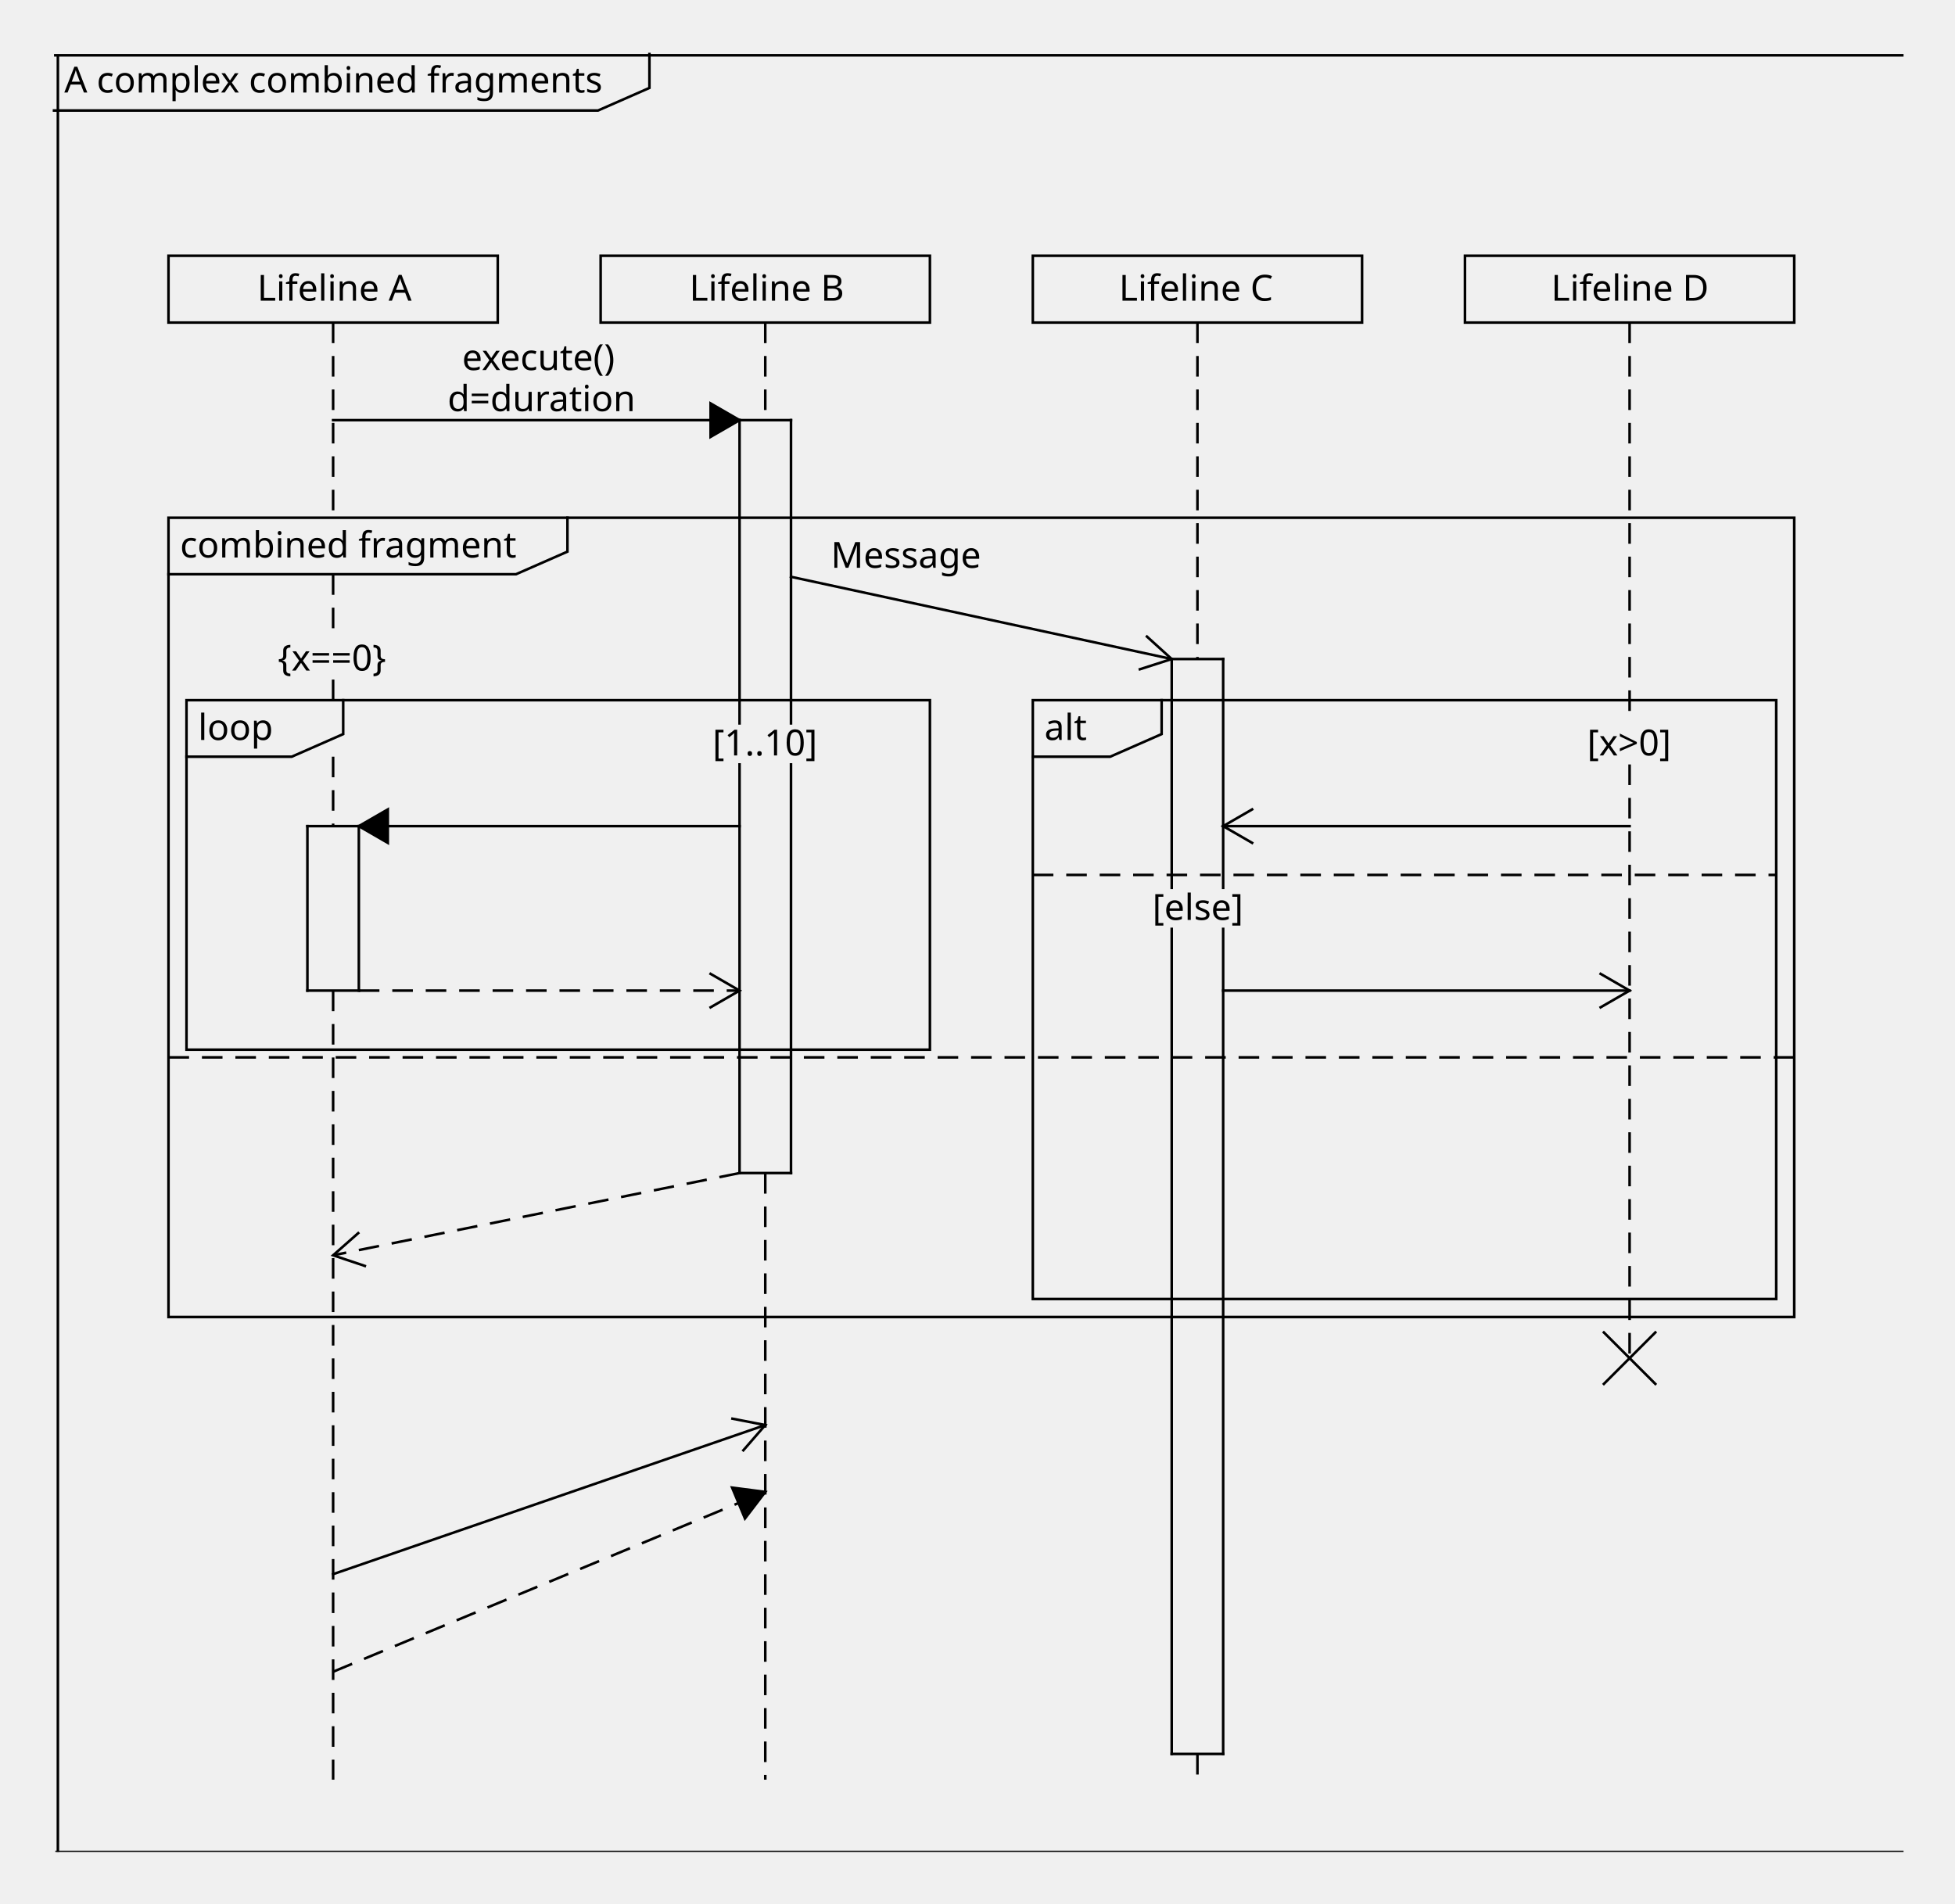
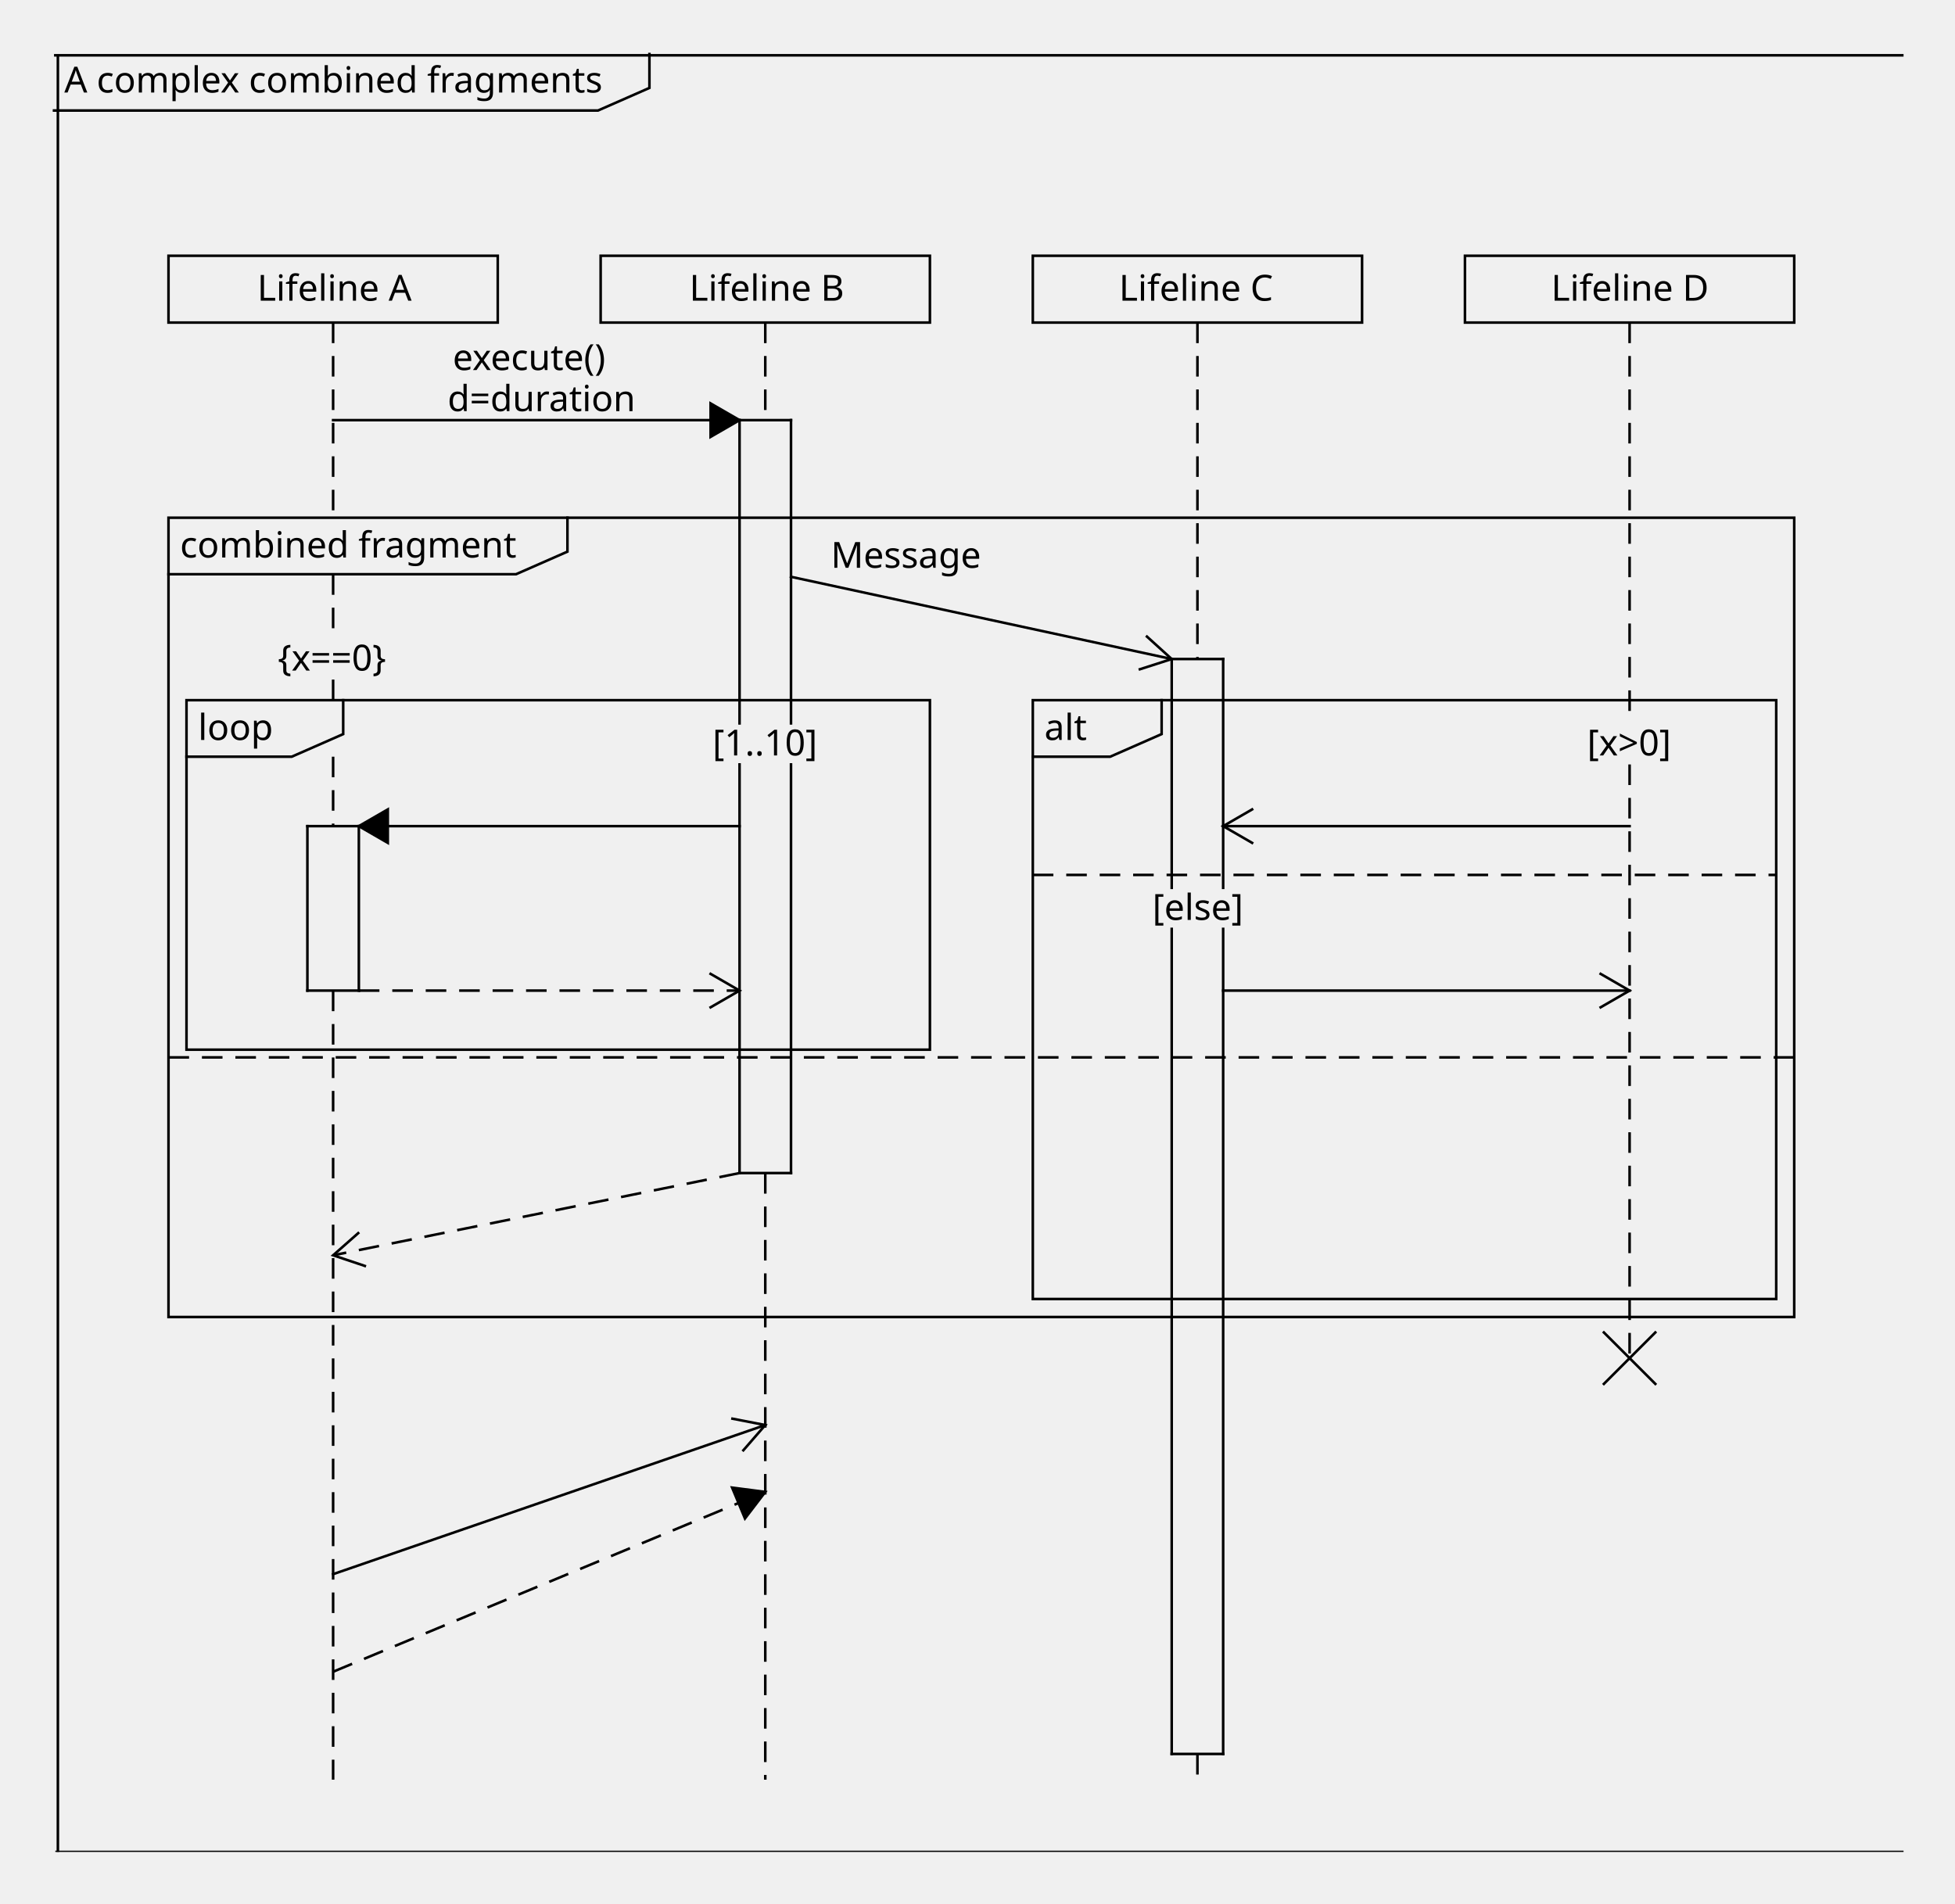
- <svg xmlns="http://www.w3.org/2000/svg" fill-opacity="1" color-rendering="auto" color-interpolation="auto" stroke="black" text-rendering="auto" stroke-linecap="square" width="760" stroke-miterlimit="10" stroke-opacity="1" shape-rendering="auto" fill="black" stroke-dasharray="none" font-weight="normal" stroke-width="1" viewBox="0 0 760 740" height="740" font-family="'Dialog'" font-style="normal" stroke-linejoin="miter" font-size="12px" stroke-dashoffset="0" image-rendering="auto">
-   <defs id="genericDefs" />
+ <svg xmlns="http://www.w3.org/2000/svg" width="760" height="740" fill="#000" fill-opacity="1" stroke="#000" stroke-dasharray="none" stroke-dashoffset="0" stroke-linecap="square" stroke-linejoin="miter" stroke-miterlimit="10" stroke-opacity="1" stroke-width="1" color-interpolation="auto" color-rendering="auto" font-family="'Dialog'" font-size="12" font-style="normal" font-weight="normal" image-rendering="auto" shape-rendering="auto" text-rendering="auto" viewBox="0 0 760 740">
  <g>
    <defs id="defs1">
-       <clipPath clipPathUnits="userSpaceOnUse" id="clipPath1">
+       <clipPath id="clipPath1" clipPathUnits="userSpaceOnUse">
        <path d="M0 0 L2147483647 0 L2147483647 2147483647 L0 2147483647 L0 0 Z" />
      </clipPath>
-       <clipPath clipPathUnits="userSpaceOnUse" id="clipPath2">
+       <clipPath id="clipPath2" clipPathUnits="userSpaceOnUse">
        <path d="M0 0 L0 700 L720 700 L720 0 Z" />
      </clipPath>
-       <clipPath clipPathUnits="userSpaceOnUse" id="clipPath3">
+       <clipPath id="clipPath3" clipPathUnits="userSpaceOnUse">
        <path d="M-0.5 -0.5 L-0.5 699.5 L719.5 699.5 L719.5 -0.5 Z" />
      </clipPath>
-       <clipPath clipPathUnits="userSpaceOnUse" id="clipPath4">
+       <clipPath id="clipPath4" clipPathUnits="userSpaceOnUse">
        <path d="M-1 -1 L-1 699 L719 699 L719 -1 Z" />
      </clipPath>
-       <clipPath clipPathUnits="userSpaceOnUse" id="clipPath5">
+       <clipPath id="clipPath5" clipPathUnits="userSpaceOnUse">
        <path d="M-1.5 -1 L-1.5 699 L718.5 699 L718.5 -1 Z" />
      </clipPath>
-       <clipPath clipPathUnits="userSpaceOnUse" id="clipPath6">
+       <clipPath id="clipPath6" clipPathUnits="userSpaceOnUse">
        <path d="M-2 -1.5 L-2 698.5 L718 698.5 L718 -1.5 Z" />
      </clipPath>
-       <clipPath clipPathUnits="userSpaceOnUse" id="clipPath7">
+       <clipPath id="clipPath7" clipPathUnits="userSpaceOnUse">
        <path d="M-2 -2 L-2 698 L718 698 L718 -2 Z" />
      </clipPath>
    </defs>
-     <g font-family="sans-serif" font-size="14px" transform="translate(20,20)">
-       <text x="5" xml:space="preserve" y="15.969" clip-path="url(#clipPath2)" stroke="none">A complex combined fragments</text>
-       <path fill="none" d="M0.5 22.469 L211.964 22.469 L231.964 13.681 L231.964 0.5" clip-path="url(#clipPath3)" transform="translate(0.5,0.5)" />
-       <path fill="none" d="M0.5 0.5 L719 0.5" clip-path="url(#clipPath4)" transform="translate(1,1)" />
-       <path fill="none" d="M108.5 142.344 L266.5 142.344" clip-path="url(#clipPath4)" transform="translate(1,1)" />
-       <path d="M255.242 148.844 L266.5 142.344 L255.242 135.844 Z" clip-path="url(#clipPath4)" transform="translate(1,1)" stroke="none" />
-       <path fill="none" d="M255.242 148.844 L266.5 142.344 L255.242 135.844 Z" clip-path="url(#clipPath4)" transform="translate(1,1)" />
-       <text x="155" xml:space="preserve" y="122.875" clip-path="url(#clipPath4)" transform="translate(1,1)" stroke="none"> execute()</text>
-       <text x="153" xml:space="preserve" y="138.844" clip-path="url(#clipPath4)" transform="translate(1,1)" stroke="none">d=duration</text>
-       <path fill="none" d="M286.5 203.25 L434.5 235.219" clip-path="url(#clipPath4)" transform="translate(1,1)" />
-       <path fill="none" d="M422.123 239.195 L434.5 235.219 L424.868 226.488" clip-path="url(#clipPath4)" transform="translate(1,1)" />
-       <text x="302" xml:space="preserve" y="199.75" clip-path="url(#clipPath4)" transform="translate(1,1)" stroke="none">Message</text>
-       <path fill="none" d="M266.5 300.188 L118.5 300.188" clip-path="url(#clipPath4)" transform="translate(1,1)" />
-       <path d="M129.758 293.688 L118.5 300.188 L129.758 306.688 Z" clip-path="url(#clipPath4)" transform="translate(1,1)" stroke="none" />
-       <path fill="none" d="M129.758 293.688 L118.5 300.188 L129.758 306.688 Z" clip-path="url(#clipPath4)" transform="translate(1,1)" />
-       <path fill="none" d="M612.5 300.188 L454.5 300.188" clip-path="url(#clipPath4)" transform="translate(1,1)" />
-       <path fill="none" d="M465.758 293.688 L454.5 300.188 L465.758 306.688" clip-path="url(#clipPath4)" transform="translate(1,1)" />
-       <path stroke-linecap="butt" transform="translate(1,1)" clip-path="url(#clipPath4)" fill="none" stroke-dasharray="8,5" d="M118.5 364.125 L266.5 364.125" stroke-miterlimit="5" />
-       <path fill="none" d="M255.242 370.625 L266.5 364.125 L255.242 357.625" clip-path="url(#clipPath4)" transform="translate(1,1)" />
+     <g font-family="sans-serif" font-size="14">
+       <text x="5" y="15.969" stroke="none" clip-path="url(#clipPath2)" transform="translate(20,20)" xml:space="preserve">A complex combined fragments</text>
+       <path fill="none" d="M0.5 22.469 L211.964 22.469 L231.964 13.681 L231.964 0.5" clip-path="url(#clipPath3)" transform="translate(20,20) translate(0.5,0.5)" />
+       <path fill="none" d="M0.5 0.5 L719 0.5" clip-path="url(#clipPath4)" transform="translate(20,20) translate(1,1)" />
+       <path fill="none" d="M108.5 142.344 L266.5 142.344" clip-path="url(#clipPath4)" transform="translate(20,20) translate(1,1)" />
+       <path stroke="none" d="M255.242 148.844 L266.5 142.344 L255.242 135.844 Z" clip-path="url(#clipPath4)" transform="translate(20,20) translate(1,1)" />
+       <path fill="none" d="M255.242 148.844 L266.5 142.344 L255.242 135.844 Z" clip-path="url(#clipPath4)" transform="translate(20,20) translate(1,1)" />
+       <text x="155" y="122.875" stroke="none" clip-path="url(#clipPath4)" transform="translate(20,20) translate(1,1)" xml:space="preserve">execute()</text>
+       <text x="153" y="138.844" stroke="none" clip-path="url(#clipPath4)" transform="translate(20,20) translate(1,1)" xml:space="preserve">d=duration</text>
+       <path fill="none" d="M286.5 203.25 L434.5 235.219" clip-path="url(#clipPath4)" transform="translate(20,20) translate(1,1)" />
+       <path fill="none" d="M422.123 239.195 L434.5 235.219 L424.868 226.488" clip-path="url(#clipPath4)" transform="translate(20,20) translate(1,1)" />
+       <text x="302" y="199.75" stroke="none" clip-path="url(#clipPath4)" transform="translate(20,20) translate(1,1)" xml:space="preserve">Message</text>
+       <path fill="none" d="M266.5 300.188 L118.5 300.188" clip-path="url(#clipPath4)" transform="translate(20,20) translate(1,1)" />
+       <path stroke="none" d="M129.758 293.688 L118.5 300.188 L129.758 306.688 Z" clip-path="url(#clipPath4)" transform="translate(20,20) translate(1,1)" />
+       <path fill="none" d="M129.758 293.688 L118.5 300.188 L129.758 306.688 Z" clip-path="url(#clipPath4)" transform="translate(20,20) translate(1,1)" />
+       <path fill="none" d="M612.5 300.188 L454.5 300.188" clip-path="url(#clipPath4)" transform="translate(20,20) translate(1,1)" />
+       <path fill="none" d="M465.758 293.688 L454.5 300.188 L465.758 306.688" clip-path="url(#clipPath4)" transform="translate(20,20) translate(1,1)" />
+       <path fill="none" stroke-dasharray="8 5" stroke-linecap="butt" stroke-miterlimit="5" d="M118.5 364.125 L266.5 364.125" clip-path="url(#clipPath4)" transform="translate(20,20) translate(1,1)" />
+       <path fill="none" d="M255.242 370.625 L266.5 364.125 L255.242 357.625" clip-path="url(#clipPath4)" transform="translate(20,20) translate(1,1)" />
    </g>
-     <g font-size="14px" transform="translate(21,21)" fill-opacity="0" fill="rgb(255,255,255)" font-family="sans-serif" stroke="rgb(255,255,255)" stroke-opacity="0">
-       <path d="M51.5 251.219 L340.5 251.219 L340.5 387.094 L51.5 387.094 Z" clip-path="url(#clipPath4)" stroke="none" />
+     <g fill="#FFF" fill-opacity="0" stroke="#FFF" stroke-opacity="0" font-family="sans-serif" font-size="14">
+       <path stroke="none" d="M51.5 251.219 L340.5 251.219 L340.5 387.094 L51.5 387.094 Z" clip-path="url(#clipPath4)" transform="translate(21,21)" />
    </g>
-     <g font-family="sans-serif" font-size="14px" transform="translate(21,21)">
-       <path fill="none" d="M51.5 251.219 L340.5 251.219 L340.5 387.094 L51.5 387.094 Z" clip-path="url(#clipPath4)" />
-       <text x="56" xml:space="preserve" y="266.688" clip-path="url(#clipPath4)" stroke="none">loop</text>
-       <path fill="none" d="M51.5 273.188 L92.417 273.188 L112.417 264.4 L112.417 251.219" clip-path="url(#clipPath4)" />
-       <path fill="none" d="M454.5 364.125 L612.5 364.125" clip-path="url(#clipPath4)" />
-       <path fill="none" d="M601.242 370.625 L612.5 364.125 L601.242 357.625" clip-path="url(#clipPath4)" />
-       <path fill="none" stroke-dasharray="8,5" d="M266.5 435.062 L108.5 467.031" stroke-miterlimit="5" clip-path="url(#clipPath4)" stroke-linecap="butt" />
-       <path fill="none" d="M118.246 458.428 L108.5 467.031 L120.824 471.17" clip-path="url(#clipPath4)" />
-       <path fill="none" stroke-dasharray="8,5" d="M380.5 319.156 L669.5 319.156" stroke-miterlimit="5" clip-path="url(#clipPath4)" stroke-linecap="butt" />
+     <g font-family="sans-serif" font-size="14">
+       <path fill="none" d="M51.5 251.219 L340.5 251.219 L340.5 387.094 L51.5 387.094 Z" clip-path="url(#clipPath4)" transform="translate(21,21)" />
+       <text x="56" y="266.688" stroke="none" clip-path="url(#clipPath4)" transform="translate(21,21)" xml:space="preserve">loop</text>
+       <path fill="none" d="M51.5 273.188 L92.417 273.188 L112.417 264.4 L112.417 251.219" clip-path="url(#clipPath4)" transform="translate(21,21)" />
+       <path fill="none" d="M454.5 364.125 L612.5 364.125" clip-path="url(#clipPath4)" transform="translate(21,21)" />
+       <path fill="none" d="M601.242 370.625 L612.5 364.125 L601.242 357.625" clip-path="url(#clipPath4)" transform="translate(21,21)" />
+       <path fill="none" stroke-dasharray="8 5" stroke-linecap="butt" stroke-miterlimit="5" d="M266.5 435.062 L108.5 467.031" clip-path="url(#clipPath4)" transform="translate(21,21)" />
+       <path fill="none" d="M118.246 458.428 L108.5 467.031 L120.824 471.17" clip-path="url(#clipPath4)" transform="translate(21,21)" />
+       <path fill="none" stroke-dasharray="8 5" stroke-linecap="butt" stroke-miterlimit="5" d="M380.5 319.156 L669.5 319.156" clip-path="url(#clipPath4)" transform="translate(21,21)" />
    </g>
-     <g font-size="14px" stroke-linecap="butt" transform="translate(21,21)" fill-opacity="0" fill="rgb(255,255,255)" font-family="sans-serif" stroke-dasharray="8,5" stroke="rgb(255,255,255)" stroke-opacity="0" stroke-miterlimit="5">
-       <path d="M380.5 251.219 L669.5 251.219 L669.5 484.031 L380.5 484.031 Z" clip-path="url(#clipPath4)" stroke="none" />
+     <g fill="#FFF" fill-opacity="0" stroke="#FFF" stroke-dasharray="8 5" stroke-linecap="butt" stroke-miterlimit="5" stroke-opacity="0" font-family="sans-serif" font-size="14">
+       <path stroke="none" d="M380.5 251.219 L669.5 251.219 L669.5 484.031 L380.5 484.031 Z" clip-path="url(#clipPath4)" transform="translate(21,21)" />
    </g>
-     <g font-family="sans-serif" font-size="14px" transform="translate(21,21)">
-       <path fill="none" d="M380.5 251.219 L669.5 251.219 L669.5 484.031 L380.5 484.031 Z" clip-path="url(#clipPath4)" />
-       <text x="385" xml:space="preserve" y="266.688" clip-path="url(#clipPath4)" stroke="none">alt</text>
-       <path fill="none" d="M380.5 273.188 L410.584 273.188 L430.584 264.4 L430.584 251.219" clip-path="url(#clipPath4)" />
-       <path fill="none" stroke-dasharray="8,5" d="M44.5 390.094 L676.5 390.094" stroke-miterlimit="5" clip-path="url(#clipPath4)" stroke-linecap="butt" />
+     <g font-family="sans-serif" font-size="14">
+       <path fill="none" d="M380.5 251.219 L669.5 251.219 L669.5 484.031 L380.5 484.031 Z" clip-path="url(#clipPath4)" transform="translate(21,21)" />
+       <text x="385" y="266.688" stroke="none" clip-path="url(#clipPath4)" transform="translate(21,21)" xml:space="preserve">alt</text>
+       <path fill="none" d="M380.5 273.188 L410.584 273.188 L430.584 264.4 L430.584 251.219" clip-path="url(#clipPath4)" transform="translate(21,21)" />
+       <path fill="none" stroke-dasharray="8 5" stroke-linecap="butt" stroke-miterlimit="5" d="M44.5 390.094 L676.5 390.094" clip-path="url(#clipPath4)" transform="translate(21,21)" />
    </g>
-     <g font-size="14px" stroke-linecap="butt" transform="translate(21,21)" fill-opacity="0" fill="rgb(255,255,255)" font-family="sans-serif" stroke-dasharray="8,5" stroke="rgb(255,255,255)" stroke-opacity="0" stroke-miterlimit="5">
-       <path d="M44.5 180.281 L676.5 180.281 L676.5 491.031 L44.5 491.031 Z" clip-path="url(#clipPath4)" stroke="none" />
+     <g fill="#FFF" fill-opacity="0" stroke="#FFF" stroke-dasharray="8 5" stroke-linecap="butt" stroke-miterlimit="5" stroke-opacity="0" font-family="sans-serif" font-size="14">
+       <path stroke="none" d="M44.5 180.281 L676.5 180.281 L676.5 491.031 L44.5 491.031 Z" clip-path="url(#clipPath4)" transform="translate(21,21)" />
    </g>
-     <g font-family="sans-serif" font-size="14px" transform="translate(21,21)">
-       <path fill="none" d="M44.5 180.281 L676.5 180.281 L676.5 491.031 L44.5 491.031 Z" clip-path="url(#clipPath4)" />
-       <text x="49" xml:space="preserve" y="195.75" clip-path="url(#clipPath4)" stroke="none">combined fragment</text>
-       <path fill="none" d="M44.5 202.25 L179.592 202.25 L199.592 193.463 L199.592 180.281" clip-path="url(#clipPath4)" />
-       <path fill="none" d="M108.5 591 L276.5 533.031" clip-path="url(#clipPath4)" />
-       <path fill="none" d="M267.978 542.848 L276.5 533.031 L263.737 530.559" clip-path="url(#clipPath4)" />
-       <path fill="none" stroke-dasharray="8,5" d="M108.5 628.938 L276.5 559.031" stroke-miterlimit="5" clip-path="url(#clipPath4)" stroke-linecap="butt" />
-       <path stroke-dasharray="8,5" d="M268.603 569.358 L276.5 559.031 L263.608 557.355 Z" stroke-miterlimit="5" clip-path="url(#clipPath4)" stroke-linecap="butt" stroke="none" />
-       <path fill="none" d="M268.603 569.358 L276.5 559.031 L263.608 557.355 Z" clip-path="url(#clipPath4)" />
+     <g font-family="sans-serif" font-size="14">
+       <path fill="none" d="M44.5 180.281 L676.5 180.281 L676.5 491.031 L44.5 491.031 Z" clip-path="url(#clipPath4)" transform="translate(21,21)" />
+       <text x="49" y="195.75" stroke="none" clip-path="url(#clipPath4)" transform="translate(21,21)" xml:space="preserve">combined fragment</text>
+       <path fill="none" d="M44.5 202.25 L179.592 202.25 L199.592 193.463 L199.592 180.281" clip-path="url(#clipPath4)" transform="translate(21,21)" />
+       <path fill="none" d="M108.5 591 L276.5 533.031" clip-path="url(#clipPath4)" transform="translate(21,21)" />
+       <path fill="none" d="M267.978 542.848 L276.5 533.031 L263.737 530.559" clip-path="url(#clipPath4)" transform="translate(21,21)" />
+       <path fill="none" stroke-dasharray="8 5" stroke-linecap="butt" stroke-miterlimit="5" d="M108.5 628.938 L276.5 559.031" clip-path="url(#clipPath4)" transform="translate(21,21)" />
+       <path stroke="none" stroke-dasharray="8 5" stroke-linecap="butt" stroke-miterlimit="5" d="M268.603 569.358 L276.5 559.031 L263.608 557.355 Z" clip-path="url(#clipPath4)" transform="translate(21,21)" />
+       <path fill="none" d="M268.603 569.358 L276.5 559.031 L263.608 557.355 Z" clip-path="url(#clipPath4)" transform="translate(21,21)" />
    </g>
-     <g font-size="14px" transform="translate(21,21)" fill-opacity="0" fill="rgb(255,255,255)" font-family="sans-serif" stroke="rgb(255,255,255)" stroke-opacity="0">
-       <rect x="44.5" width="128" height="25.969" y="78.438" clip-path="url(#clipPath4)" stroke="none" />
+     <g fill="#FFF" fill-opacity="0" stroke="#FFF" stroke-opacity="0" font-family="sans-serif" font-size="14" transform="translate(21,21)">
+       <rect width="128" height="25.969" x="44.5" y="78.438" stroke="none" clip-path="url(#clipPath4)" />
    </g>
-     <g font-family="sans-serif" font-size="14px" transform="translate(21,21)">
-       <rect fill="none" x="44.5" width="128" height="25.969" y="78.438" clip-path="url(#clipPath4)" />
-       <text x="79" xml:space="preserve" y="95.906" clip-path="url(#clipPath4)" stroke="none">Lifeline A</text>
-       <text x="87" xml:space="preserve" y="239.703" clip-path="url(#clipPath4)" stroke="none">{x==0}</text>
-       <path fill="none" stroke-dasharray="8,5" d="M108.5 104.406 L108.5 180.281" stroke-miterlimit="5" clip-path="url(#clipPath4)" stroke-linecap="butt" />
-       <path fill="none" stroke-dasharray="8,5" d="M108.5 202.25 L108.5 227.234" stroke-miterlimit="5" clip-path="url(#clipPath4)" stroke-linecap="butt" />
-       <path fill="none" stroke-dasharray="8,5" d="M108.5 243.203 L108.5 251.219" stroke-miterlimit="5" clip-path="url(#clipPath4)" stroke-linecap="butt" />
-       <path fill="none" stroke-dasharray="8,5" d="M108.5 273.188 L108.5 300.188" stroke-miterlimit="5" clip-path="url(#clipPath4)" stroke-linecap="butt" />
+     <g font-family="sans-serif" font-size="14" transform="translate(21,21)">
+       <rect width="128" height="25.969" x="44.5" y="78.438" fill="none" clip-path="url(#clipPath4)" />
+       <text x="79" y="95.906" stroke="none" clip-path="url(#clipPath4)" xml:space="preserve">Lifeline A</text>
+       <text x="87" y="239.703" stroke="none" clip-path="url(#clipPath4)" xml:space="preserve">{x==0}</text>
+       <path fill="none" stroke-dasharray="8 5" stroke-linecap="butt" stroke-miterlimit="5" d="M108.5 104.406 L108.5 180.281" clip-path="url(#clipPath4)" />
+       <path fill="none" stroke-dasharray="8 5" stroke-linecap="butt" stroke-miterlimit="5" d="M108.5 202.25 L108.5 227.234" clip-path="url(#clipPath4)" />
+       <path fill="none" stroke-dasharray="8 5" stroke-linecap="butt" stroke-miterlimit="5" d="M108.5 243.203 L108.5 251.219" clip-path="url(#clipPath4)" />
+       <path fill="none" stroke-dasharray="8 5" stroke-linecap="butt" stroke-miterlimit="5" d="M108.5 273.188 L108.5 300.188" clip-path="url(#clipPath4)" />
      <path fill="none" d="M98.5 300.188 L98.5 364.125" clip-path="url(#clipPath4)" />
      <path fill="none" d="M118.5 300.188 L118.5 364.125" clip-path="url(#clipPath4)" />
      <path fill="none" d="M98.5 300.188 L118.5 300.188" clip-path="url(#clipPath4)" />
      <path fill="none" d="M98.5 364.125 L118.5 364.125" clip-path="url(#clipPath4)" />
-       <path fill="none" stroke-dasharray="8,5" d="M108.5 364.125 L108.5 670.906" stroke-miterlimit="5" clip-path="url(#clipPath4)" stroke-linecap="butt" />
+       <path fill="none" stroke-dasharray="8 5" stroke-linecap="butt" stroke-miterlimit="5" d="M108.5 364.125 L108.5 670.906" clip-path="url(#clipPath4)" />
    </g>
-     <g font-size="14px" stroke-linecap="butt" transform="translate(21,21)" fill-opacity="0" fill="rgb(255,255,255)" font-family="sans-serif" stroke-dasharray="8,5" stroke="rgb(255,255,255)" stroke-opacity="0" stroke-miterlimit="5">
-       <rect x="212.5" width="128" height="25.969" y="78.438" clip-path="url(#clipPath4)" stroke="none" />
+     <g fill="#FFF" fill-opacity="0" stroke="#FFF" stroke-dasharray="8 5" stroke-linecap="butt" stroke-miterlimit="5" stroke-opacity="0" font-family="sans-serif" font-size="14" transform="translate(21,21)">
+       <rect width="128" height="25.969" x="212.5" y="78.438" stroke="none" clip-path="url(#clipPath4)" />
    </g>
-     <g font-family="sans-serif" font-size="14px" transform="translate(21,21)">
-       <rect fill="none" x="212.5" width="128" height="25.969" y="78.438" clip-path="url(#clipPath4)" />
-       <text x="247" xml:space="preserve" y="95.906" clip-path="url(#clipPath4)" stroke="none">Lifeline B</text>
-       <text x="256" xml:space="preserve" y="272.703" clip-path="url(#clipPath4)" stroke="none">[1..10]</text>
-       <path fill="none" stroke-dasharray="8,5" d="M276.5 104.406 L276.5 142.344" stroke-miterlimit="5" clip-path="url(#clipPath4)" stroke-linecap="butt" />
+     <g font-family="sans-serif" font-size="14" transform="translate(21,21)">
+       <rect width="128" height="25.969" x="212.5" y="78.438" fill="none" clip-path="url(#clipPath4)" />
+       <text x="247" y="95.906" stroke="none" clip-path="url(#clipPath4)" xml:space="preserve">Lifeline B</text>
+       <text x="256" y="272.703" stroke="none" clip-path="url(#clipPath4)" xml:space="preserve">[1..10]</text>
+       <path fill="none" stroke-dasharray="8 5" stroke-linecap="butt" stroke-miterlimit="5" d="M276.5 104.406 L276.5 142.344" clip-path="url(#clipPath4)" />
      <path fill="none" d="M266.5 142.344 L266.5 260.234" clip-path="url(#clipPath4)" />
      <path fill="none" d="M286.5 142.344 L286.5 260.234" clip-path="url(#clipPath4)" />
      <path fill="none" d="M266.5 142.344 L286.5 142.344" clip-path="url(#clipPath4)" />
      <path fill="none" d="M266.5 276.203 L266.5 435.062" clip-path="url(#clipPath4)" />
      <path fill="none" d="M286.5 276.203 L286.5 435.062" clip-path="url(#clipPath4)" />
      <path fill="none" d="M266.5 435.062 L286.5 435.062" clip-path="url(#clipPath4)" />
-       <path fill="none" stroke-dasharray="8,5" d="M276.5 435.062 L276.5 670.906" stroke-miterlimit="5" clip-path="url(#clipPath4)" stroke-linecap="butt" />
+       <path fill="none" stroke-dasharray="8 5" stroke-linecap="butt" stroke-miterlimit="5" d="M276.5 435.062 L276.5 670.906" clip-path="url(#clipPath4)" />
    </g>
-     <g font-size="14px" stroke-linecap="butt" transform="translate(21,21)" fill-opacity="0" fill="rgb(255,255,255)" font-family="sans-serif" stroke-dasharray="8,5" stroke="rgb(255,255,255)" stroke-opacity="0" stroke-miterlimit="5">
-       <rect x="380.5" width="128" height="25.969" y="78.438" clip-path="url(#clipPath4)" stroke="none" />
+     <g fill="#FFF" fill-opacity="0" stroke="#FFF" stroke-dasharray="8 5" stroke-linecap="butt" stroke-miterlimit="5" stroke-opacity="0" font-family="sans-serif" font-size="14" transform="translate(21,21)">
+       <rect width="128" height="25.969" x="380.5" y="78.438" stroke="none" clip-path="url(#clipPath4)" />
    </g>
-     <g font-family="sans-serif" font-size="14px" transform="translate(21,21)">
-       <rect fill="none" x="380.5" width="128" height="25.969" y="78.438" clip-path="url(#clipPath4)" />
-       <text x="414" xml:space="preserve" y="95.906" clip-path="url(#clipPath4)" stroke="none">Lifeline C</text>
-       <text x="427" xml:space="preserve" y="336.641" clip-path="url(#clipPath4)" stroke="none">[else]</text>
-       <path fill="none" stroke-dasharray="8,5" d="M444.5 104.406 L444.5 235.219" stroke-miterlimit="5" clip-path="url(#clipPath4)" stroke-linecap="butt" />
+     <g font-family="sans-serif" font-size="14" transform="translate(21,21)">
+       <rect width="128" height="25.969" x="380.5" y="78.438" fill="none" clip-path="url(#clipPath4)" />
+       <text x="414" y="95.906" stroke="none" clip-path="url(#clipPath4)" xml:space="preserve">Lifeline C</text>
+       <text x="427" y="336.641" stroke="none" clip-path="url(#clipPath4)" xml:space="preserve">[else]</text>
+       <path fill="none" stroke-dasharray="8 5" stroke-linecap="butt" stroke-miterlimit="5" d="M444.5 104.406 L444.5 235.219" clip-path="url(#clipPath4)" />
      <path fill="none" d="M434.5 235.219 L434.5 324.172" clip-path="url(#clipPath4)" />
      <path fill="none" d="M454.5 235.219 L454.5 324.172" clip-path="url(#clipPath4)" />
      <path fill="none" d="M434.5 235.219 L454.5 235.219" clip-path="url(#clipPath4)" />
      <path fill="none" d="M434.5 340.141 L434.5 660.906" clip-path="url(#clipPath4)" />
      <path fill="none" d="M454.5 340.141 L454.5 660.906" clip-path="url(#clipPath4)" />
      <path fill="none" d="M434.5 660.906 L454.5 660.906" clip-path="url(#clipPath4)" />
-       <path fill="none" stroke-dasharray="8,5" d="M444.5 660.906 L444.5 670.906" stroke-miterlimit="5" clip-path="url(#clipPath4)" stroke-linecap="butt" />
+       <path fill="none" stroke-dasharray="8 5" stroke-linecap="butt" stroke-miterlimit="5" d="M444.5 660.906 L444.5 670.906" clip-path="url(#clipPath4)" />
    </g>
-     <g font-size="14px" stroke-linecap="butt" transform="translate(21,21)" fill-opacity="0" fill="rgb(255,255,255)" font-family="sans-serif" stroke-dasharray="8,5" stroke="rgb(255,255,255)" stroke-opacity="0" stroke-miterlimit="5">
-       <rect x="548.5" width="128" height="25.969" y="78.438" clip-path="url(#clipPath4)" stroke="none" />
+     <g fill="#FFF" fill-opacity="0" stroke="#FFF" stroke-dasharray="8 5" stroke-linecap="butt" stroke-miterlimit="5" stroke-opacity="0" font-family="sans-serif" font-size="14" transform="translate(21,21)">
+       <rect width="128" height="25.969" x="548.5" y="78.438" stroke="none" clip-path="url(#clipPath4)" />
    </g>
-     <g font-family="sans-serif" font-size="14px" transform="translate(21,21)">
-       <rect fill="none" x="548.5" width="128" height="25.969" y="78.438" clip-path="url(#clipPath4)" />
-       <text x="582" xml:space="preserve" y="95.906" clip-path="url(#clipPath4)" stroke="none">Lifeline D</text>
-       <text x="596" xml:space="preserve" y="272.703" clip-path="url(#clipPath4)" stroke="none">[x&gt;0]</text>
+     <g font-family="sans-serif" font-size="14" transform="translate(21,21)">
+       <rect width="128" height="25.969" x="548.5" y="78.438" fill="none" clip-path="url(#clipPath4)" />
+       <text x="582" y="95.906" stroke="none" clip-path="url(#clipPath4)" xml:space="preserve">Lifeline D</text>
+       <text x="596" y="272.703" stroke="none" clip-path="url(#clipPath4)" xml:space="preserve">[x&gt;0]</text>
      <path fill="none" d="M602.5 497.031 L622.5 517.031" clip-path="url(#clipPath4)" />
      <path fill="none" d="M622.5 497.031 L602.5 517.031" clip-path="url(#clipPath4)" />
-       <path fill="none" stroke-dasharray="8,5" d="M612.5 104.406 L612.5 260.234" stroke-miterlimit="5" clip-path="url(#clipPath4)" stroke-linecap="butt" />
-       <path fill="none" stroke-dasharray="8,5" d="M612.5 276.203 L612.5 507.031" stroke-miterlimit="5" clip-path="url(#clipPath4)" stroke-linecap="butt" />
+       <path fill="none" stroke-dasharray="8 5" stroke-linecap="butt" stroke-miterlimit="5" d="M612.5 104.406 L612.5 260.234" clip-path="url(#clipPath4)" />
+       <path fill="none" stroke-dasharray="8 5" stroke-linecap="butt" stroke-miterlimit="5" d="M612.5 276.203 L612.5 507.031" clip-path="url(#clipPath4)" />
      <path fill="none" d="M0.5 699 L719 699" clip-path="url(#clipPath5)" transform="translate(0.5,0)" />
      <path fill="none" d="M0.5 0.5 L0.5 699" clip-path="url(#clipPath6)" transform="translate(1,0.5)" />
      <path fill="none" d="M719 0.5 L719 699" clip-path="url(#clipPath7)" transform="translate(1,1)" />
    </g>
  </g>
</svg>
